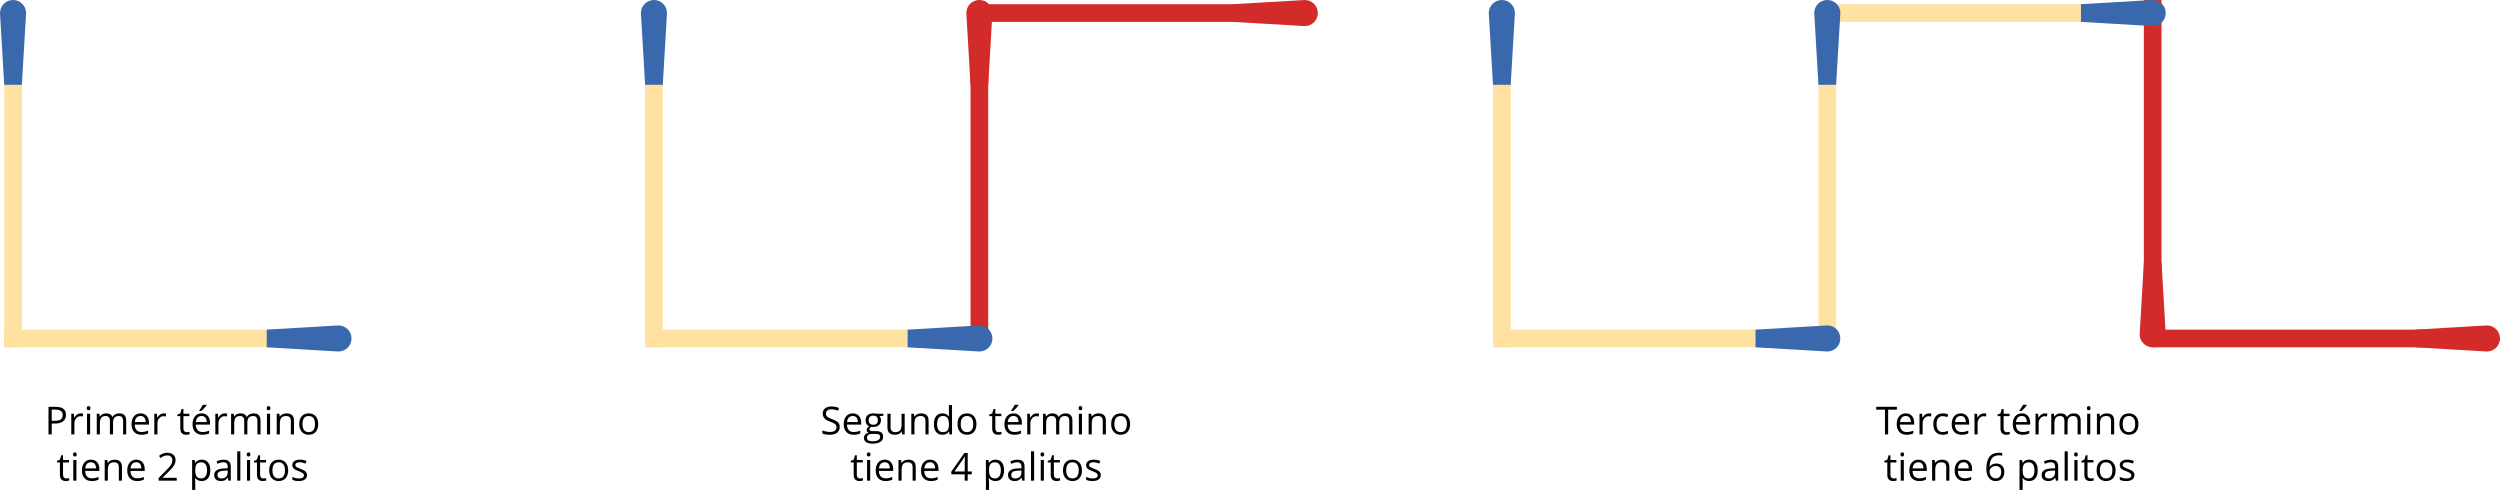
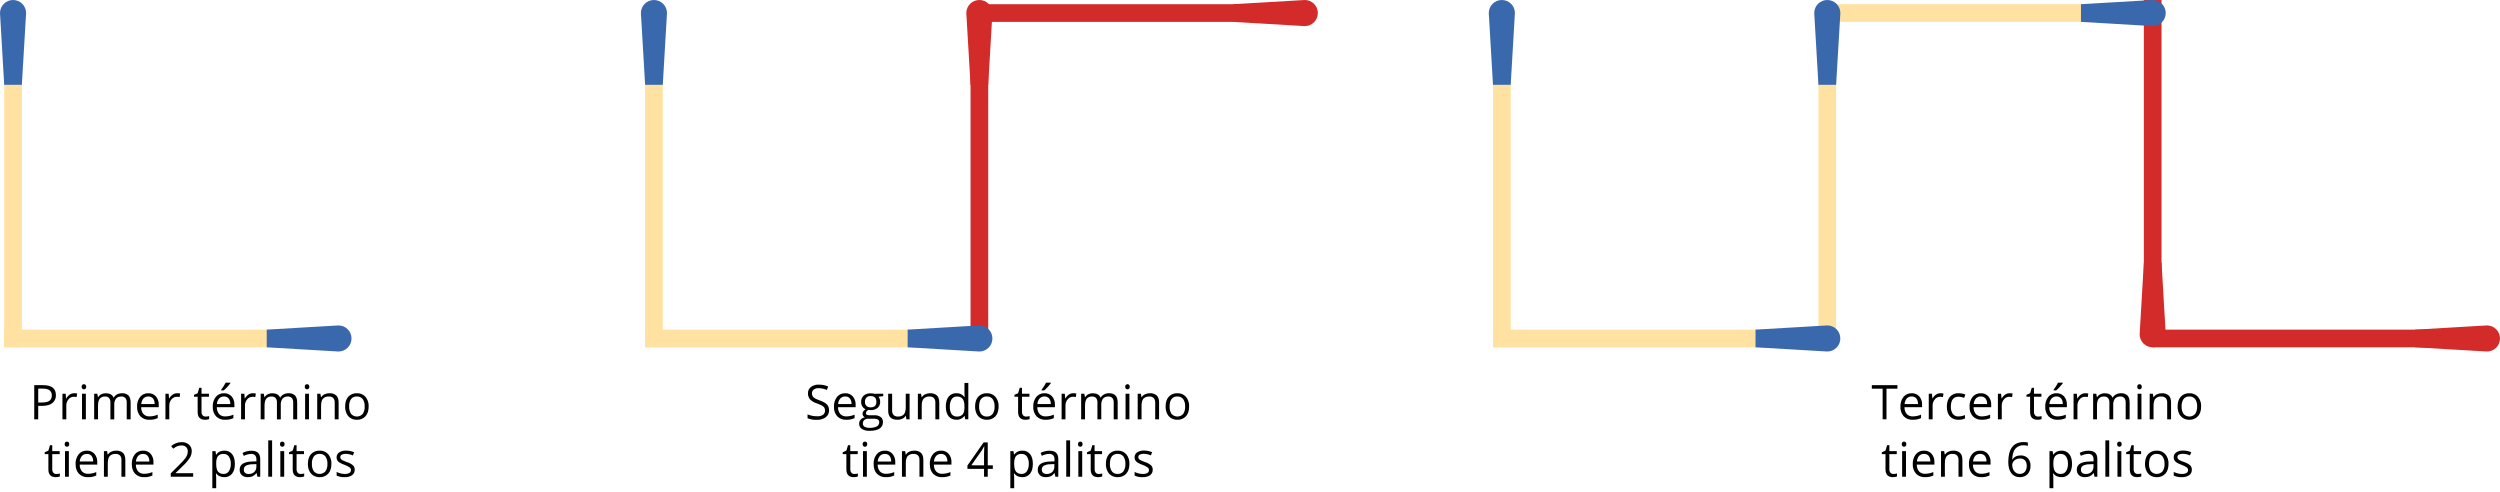
<svg xmlns="http://www.w3.org/2000/svg" id="Layer_1" data-name="Layer 1" viewBox="0 0 1944.09 381.92">
  <defs>
-     <style>.cls-1{fill:#d32a2a;}.cls-2{fill:#ffe2a1;}.cls-3{fill:#3a68ad;}.cls-4{font-size:30px;font-family:OpenSans-Regular, Open Sans;}</style>
+     <style>.cls-1{fill:#d32a2a;}.cls-2{fill:#ffe2a1;}.cls-3{fill:#3a68ad;}</style>
  </defs>
  <rect class="cls-1" x="1785.69" y="144.65" width="13.75" height="237.11" transform="translate(2055.77 -1529.36) rotate(90)" />
  <path class="cls-1" d="M1878.16,270.08V256.33l55.78-3.27a10.14,10.14,0,0,1,10.15,10.14h0a10.14,10.14,0,0,1-10.15,10.15Z" />
  <rect class="cls-2" x="1161.03" y="32.97" width="13.75" height="237.11" />
  <path class="cls-3" d="M1174.77,65.93H1161l-3.28-55.78A10.15,10.15,0,0,1,1167.9,0h0a10.15,10.15,0,0,1,10.15,10.15Z" />
  <rect class="cls-1" x="1667.14" y="0.02" width="13.75" height="237.11" transform="translate(3348.02 237.15) rotate(180)" />
  <path class="cls-1" d="M1667.14,204.17h13.75l3.27,55.78A10.15,10.15,0,0,1,1674,270.1h0A10.16,10.16,0,0,1,1663.86,260Z" />
  <rect class="cls-2" x="1525.76" y="-108.41" width="13.75" height="237.11" transform="translate(1542.79 -1522.49) rotate(90)" />
  <path class="cls-3" d="M1618.23,17V3.27L1674,0a10.14,10.14,0,0,1,10.15,10.15h0A10.15,10.15,0,0,1,1674,20.3Z" />
  <rect class="cls-2" x="1414.08" y="32.97" width="13.75" height="237.11" />
  <path class="cls-3" d="M1427.83,65.93h-13.75l-3.27-55.78A10.14,10.14,0,0,1,1421,0h0a10.14,10.14,0,0,1,10.14,10.15Z" />
  <rect class="cls-2" x="1272.71" y="144.65" width="13.75" height="237.11" transform="translate(1542.79 -1016.38) rotate(90)" />
  <path class="cls-3" d="M1365.17,270.08V256.33l55.79-3.27a10.14,10.14,0,0,1,10.14,10.14h0A10.14,10.14,0,0,1,1421,273.35Z" />
  <rect class="cls-2" x="501.66" y="32.97" width="13.75" height="237.11" />
  <path class="cls-3" d="M515.41,65.93H501.66l-3.27-55.78A10.14,10.14,0,0,1,508.54,0h0a10.14,10.14,0,0,1,10.14,10.15Z" />
  <rect class="cls-1" x="866.4" y="-108.41" width="13.75" height="237.11" transform="translate(883.42 -863.13) rotate(90)" />
  <path class="cls-1" d="M958.87,17V3.27L1014.65,0a10.15,10.15,0,0,1,10.15,10.15h0a10.16,10.16,0,0,1-10.15,10.15Z" />
  <rect class="cls-1" x="754.72" y="32.97" width="13.75" height="237.11" />
  <path class="cls-1" d="M768.47,65.93H754.72l-3.28-55.78A10.15,10.15,0,0,1,761.59,0h0a10.14,10.14,0,0,1,10.15,10.15Z" />
  <rect class="cls-2" x="613.34" y="144.65" width="13.75" height="237.11" transform="translate(883.42 -357.01) rotate(90)" />
  <path class="cls-3" d="M705.81,270.08V256.33l55.78-3.27a10.14,10.14,0,0,1,10.15,10.14h0a10.14,10.14,0,0,1-10.15,10.15Z" />
  <rect class="cls-2" x="3.27" y="32.97" width="13.75" height="237.11" />
  <path class="cls-3" d="M17,65.93H3.27L0,10.15A10.14,10.14,0,0,1,10.15,0h0A10.15,10.15,0,0,1,20.3,10.15Z" />
  <rect class="cls-2" x="114.96" y="144.65" width="13.75" height="237.11" transform="translate(385.03 141.37) rotate(90)" />
  <path class="cls-3" d="M207.42,270.08V256.33l55.78-3.27a10.14,10.14,0,0,1,10.15,10.14h0a10.14,10.14,0,0,1-10.15,10.15Z" />
-   <text class="cls-4" transform="translate(34.78 337.79)">Primer término<tspan x="9.05" y="36">tiene 2 palitos</tspan>
-   </text>
-   <text class="cls-4" transform="translate(637.96 337.79)">Segundo término<tspan x="23.14" y="36">tiene 4 palitos</tspan>
-   </text>
-   <text class="cls-4" transform="translate(1458.76 337.79)">Tercer término<tspan x="6.13" y="36">tiene 6 palitos</tspan>
-   </text>
+   <path d="M43.47,307.25a7.43,7.43,0,0,1-2.75,6.2c-1.84,1.45-4.46,2.17-7.88,2.17H29.72v10.45H26.63V299.51h6.88Q43.47,299.51,43.47,307.25ZM29.72,313H32.5q4.09,0,5.94-1.32a4.9,4.9,0,0,0,1.83-4.25,4.59,4.59,0,0,0-1.72-3.93c-1.15-.86-2.95-1.29-5.38-1.29H29.72Z" />
+   <path d="M57.65,305.8A11.41,11.41,0,0,1,60,306l-.42,2.79a10.33,10.33,0,0,0-2.18-.27,5.3,5.3,0,0,0-4.13,2,7.18,7.18,0,0,0-1.71,4.89v10.68h-3V306.16h2.49l.34,3.69h.15a8.73,8.73,0,0,1,2.67-3A6,6,0,0,1,57.65,305.8Z" />
+   <path d="M63.5,300.77a2,2,0,0,1,.51-1.52,1.78,1.78,0,0,1,1.27-.48,1.74,1.74,0,0,1,1.25.49,2.42,2.42,0,0,1,0,3,1.84,1.84,0,0,1-2.52,0A2,2,0,0,1,63.5,300.77Zm3.27,25.3h-3V306.16h3Z" />
+   <path d="M98.54,326.07V313.12a5.36,5.36,0,0,0-1-3.57,3.94,3.94,0,0,0-3.16-1.19A5.1,5.1,0,0,0,90.2,310a7.63,7.63,0,0,0-1.34,5v11.12h-3V313.12a5.36,5.36,0,0,0-1-3.57,3.94,3.94,0,0,0-3.17-1.19,4.92,4.92,0,0,0-4.15,1.7c-.88,1.13-1.32,3-1.32,5.56v10.45h-3V306.16h2.46l.49,2.73h.14a5.87,5.87,0,0,1,2.41-2.27,7.27,7.27,0,0,1,3.48-.82c3.11,0,5.14,1.12,6.1,3.38h.14A6.4,6.4,0,0,1,91,306.71a8,8,0,0,1,3.85-.91,6.77,6.77,0,0,1,5.06,1.73q1.68,1.74,1.68,5.55v13Z" />
+   <path d="M116.17,326.43a9.11,9.11,0,0,1-7-2.69,10.41,10.41,0,0,1-2.56-7.46,11.5,11.5,0,0,1,2.38-7.65,7.85,7.85,0,0,1,6.36-2.83,7.51,7.51,0,0,1,5.92,2.46,9.43,9.43,0,0,1,2.18,6.49v1.91H109.78a7.88,7.88,0,0,0,1.77,5.32,6.13,6.13,0,0,0,4.73,1.82,16,16,0,0,0,6.36-1.35v2.69a16.14,16.14,0,0,1-3,1A16.91,16.91,0,0,1,116.17,326.43Zm-.82-18.11a4.9,4.9,0,0,0-3.82,1.57,7.2,7.2,0,0,0-1.68,4.32h10.41a6.68,6.68,0,0,0-1.27-4.37A4.49,4.49,0,0,0,115.35,308.32Z" />
+   <path d="M137.71,305.8a11.41,11.41,0,0,1,2.38.22l-.42,2.79a10.33,10.33,0,0,0-2.18-.27,5.3,5.3,0,0,0-4.13,2,7.18,7.18,0,0,0-1.71,4.89v10.68h-3V306.16h2.49l.34,3.69h.15a8.73,8.73,0,0,1,2.67-3A6,6,0,0,1,137.71,305.8Z" />
+   <path d="M159.91,323.94a9.7,9.7,0,0,0,1.54-.12,9.22,9.22,0,0,0,1.18-.24v2.31a6.24,6.24,0,0,1-1.44.39,11.23,11.23,0,0,1-1.72.15q-5.78,0-5.77-6.08V308.5h-2.86v-1.45l2.86-1.25,1.27-4.25h1.74v4.61h5.78v2.34h-5.78v11.72a4,4,0,0,0,.85,2.76A3,3,0,0,0,159.91,323.94Z" />
+   <path d="M175,326.43a9.13,9.13,0,0,1-7-2.69,10.4,10.4,0,0,1-2.55-7.46,11.55,11.55,0,0,1,2.37-7.65,7.87,7.87,0,0,1,6.37-2.83,7.51,7.51,0,0,1,5.92,2.46,9.43,9.43,0,0,1,2.18,6.49v1.91H168.62A7.93,7.93,0,0,0,170.4,322a6.12,6.12,0,0,0,4.73,1.82,15.93,15.93,0,0,0,6.35-1.35v2.69a15.83,15.83,0,0,1-3,1A17,17,0,0,1,175,326.43Zm-.82-18.11a4.89,4.89,0,0,0-3.82,1.57,7.2,7.2,0,0,0-1.68,4.32h10.4a6.62,6.62,0,0,0-1.27-4.37A4.47,4.47,0,0,0,174.2,308.32ZM172,303.07c.58-.75,1.2-1.65,1.88-2.72s1.2-2,1.59-2.78h3.66V298a26.34,26.34,0,0,1-2.37,2.91,27.21,27.21,0,0,1-2.75,2.67h-2Z" />
+   <path d="M196.56,305.8a11.48,11.48,0,0,1,2.38.22l-.42,2.79a10.33,10.33,0,0,0-2.18-.27,5.29,5.29,0,0,0-4.13,2,7.14,7.14,0,0,0-1.72,4.89v10.68h-3V306.16H190l.34,3.69h.15a8.53,8.53,0,0,1,2.67-3A6,6,0,0,1,196.56,305.8Z" />
+   <path d="M228,326.07V313.12a5.36,5.36,0,0,0-1-3.57,3.94,3.94,0,0,0-3.16-1.19A5.09,5.09,0,0,0,219.7,310a7.62,7.62,0,0,0-1.35,5v11.12h-3V313.12a5.36,5.36,0,0,0-1-3.57,4,4,0,0,0-3.18-1.19,4.93,4.93,0,0,0-4.15,1.7c-.87,1.13-1.31,3-1.31,5.56v10.45h-3V306.16h2.45l.49,2.73h.15a5.87,5.87,0,0,1,2.41-2.27,7.26,7.26,0,0,1,3.47-.82c3.12,0,5.15,1.12,6.11,3.38h.14a6.28,6.28,0,0,1,2.58-2.47,8,8,0,0,1,3.85-.91,6.77,6.77,0,0,1,5.06,1.73q1.68,1.74,1.68,5.55v13Z" />
+   <path d="M237,300.77a2,2,0,0,1,.51-1.52,1.88,1.88,0,0,1,2.52,0,2.42,2.42,0,0,1,0,3,1.73,1.73,0,0,1-1.25.5,1.7,1.7,0,0,1-1.27-.5A2,2,0,0,1,237,300.77Zm3.27,25.3h-3V306.16h3Z" />
+   <path d="M260.29,326.07V313.19a5.19,5.19,0,0,0-1.11-3.63,4.51,4.51,0,0,0-3.47-1.2,5.7,5.7,0,0,0-4.57,1.69q-1.45,1.68-1.46,5.57v10.45h-3V306.16h2.45l.49,2.73h.15a6.13,6.13,0,0,1,2.59-2.28,8.47,8.47,0,0,1,3.73-.81,7.59,7.59,0,0,1,5.41,1.73q1.81,1.74,1.82,5.55v13Z" />
+   <path d="M286.68,316.1c0,3.24-.82,5.78-2.45,7.6a8.65,8.65,0,0,1-6.78,2.73,9,9,0,0,1-4.74-1.25,8.3,8.3,0,0,1-3.19-3.6,12.53,12.53,0,0,1-1.13-5.48q0-4.87,2.43-7.59a8.63,8.63,0,0,1,6.76-2.71,8.39,8.39,0,0,1,6.64,2.78A10.93,10.93,0,0,1,286.68,316.1Zm-15.16,0a9.43,9.43,0,0,0,1.52,5.81,6.05,6.05,0,0,0,9,0,9.37,9.37,0,0,0,1.54-5.82,9.21,9.21,0,0,0-1.54-5.77,5.39,5.39,0,0,0-4.53-2A5.33,5.33,0,0,0,273,310.3,9.41,9.41,0,0,0,271.52,316.1Z" />
+   <path d="M43.83,368.58a9.61,9.61,0,0,0,1.54-.12c.5-.08.89-.16,1.19-.24v2.3a5.35,5.35,0,0,1-1.45.39,10.09,10.09,0,0,1-1.72.16q-5.78,0-5.77-6.09V353.14H34.77v-1.45l2.85-1.26,1.27-4.25h1.74v4.62h5.78v2.34H40.63v11.72a4.05,4.05,0,0,0,.86,2.76A3,3,0,0,0,43.83,368.58Z" />
+   <path d="M50.28,345.4a2,2,0,0,1,.51-1.51,1.88,1.88,0,0,1,2.52,0,2,2,0,0,1,.53,1.5,2,2,0,0,1-.53,1.52,1.77,1.77,0,0,1-1.25.5,1.75,1.75,0,0,1-1.27-.5A2,2,0,0,1,50.28,345.4Zm3.27,25.3h-3V350.8h3Z" />
+   <path d="M68.35,371.07a9.14,9.14,0,0,1-7-2.69q-2.56-2.69-2.56-7.47a11.54,11.54,0,0,1,2.37-7.64,7.89,7.89,0,0,1,6.37-2.84,7.48,7.48,0,0,1,5.92,2.47,9.43,9.43,0,0,1,2.18,6.49v1.91H62a7.89,7.89,0,0,0,1.77,5.32,6.11,6.11,0,0,0,4.73,1.81,16,16,0,0,0,6.36-1.34v2.69a16.14,16.14,0,0,1-3,1A17,17,0,0,1,68.35,371.07ZM67.53,353a4.92,4.92,0,0,0-3.82,1.56A7.2,7.2,0,0,0,62,358.84H72.44a6.65,6.65,0,0,0-1.27-4.36A4.46,4.46,0,0,0,67.53,353Z" />
+   <path d="M94.43,370.7V357.83a5.2,5.2,0,0,0-1.11-3.64A4.5,4.5,0,0,0,89.85,353a5.73,5.73,0,0,0-4.57,1.68q-1.45,1.69-1.46,5.58V370.7h-3V350.8h2.45l.49,2.72h.15a6.13,6.13,0,0,1,2.59-2.28,8.47,8.47,0,0,1,3.73-.81,7.53,7.53,0,0,1,5.41,1.74c1.21,1.16,1.82,3,1.82,5.55v13Z" />
+   <path d="M112.05,371.07a9.17,9.17,0,0,1-7-2.69q-2.55-2.69-2.55-7.47a11.54,11.54,0,0,1,2.37-7.64,7.87,7.87,0,0,1,6.37-2.84,7.48,7.48,0,0,1,5.92,2.47,9.43,9.43,0,0,1,2.18,6.49v1.91H105.66a7.89,7.89,0,0,0,1.77,5.32,6.11,6.11,0,0,0,4.73,1.81,15.92,15.92,0,0,0,6.35-1.34v2.69a15.83,15.83,0,0,1-3,1A17,17,0,0,1,112.05,371.07ZM111.23,353a4.92,4.92,0,0,0-3.82,1.56,7.2,7.2,0,0,0-1.68,4.32h10.41a6.59,6.59,0,0,0-1.28-4.36A4.43,4.43,0,0,0,111.23,353Z" />
+   <path d="M150.24,370.7H132.79v-2.59l7-7a52.88,52.88,0,0,0,4.22-4.62,12.08,12.08,0,0,0,1.52-2.68A7.72,7.72,0,0,0,146,351a4.46,4.46,0,0,0-1.29-3.37,4.93,4.93,0,0,0-3.58-1.24,9.07,9.07,0,0,0-3.13.54,12.81,12.81,0,0,0-3.3,2l-1.59-2.05a12.25,12.25,0,0,1,8-3.05,8.45,8.45,0,0,1,5.86,1.91,6.6,6.6,0,0,1,2.13,5.15,9.9,9.9,0,0,1-1.42,5,31.5,31.5,0,0,1-5.3,6.25l-5.81,5.68v.15h13.65Z" />
+   <path d="M174.36,371.07a8.63,8.63,0,0,1-3.55-.72,6.59,6.59,0,0,1-2.69-2.21h-.22a28,28,0,0,1,.22,3.31v8.19h-3V350.8h2.45l.42,2.72h.15a7,7,0,0,1,2.7-2.36,8.29,8.29,0,0,1,3.54-.73,7.39,7.39,0,0,1,6.12,2.71q2.15,2.72,2.15,7.59t-2.19,7.62A7.37,7.37,0,0,1,174.36,371.07ZM173.93,353a5.37,5.37,0,0,0-4.42,1.68c-.9,1.13-1.37,2.92-1.39,5.38v.67q0,4.2,1.39,6a5.34,5.34,0,0,0,4.49,1.8,4.64,4.64,0,0,0,4-2.09,9.85,9.85,0,0,0,1.46-5.75A9.51,9.51,0,0,0,178,355,4.8,4.8,0,0,0,173.93,353Z" />
+   <path d="M200.14,370.7l-.6-2.83h-.15a8.26,8.26,0,0,1-3,2.53,8.88,8.88,0,0,1-3.69.67,6.62,6.62,0,0,1-4.64-1.53,5.56,5.56,0,0,1-1.68-4.34q0-6,9.64-6.32l3.38-.11v-1.23a5,5,0,0,0-1-3.46A4.13,4.13,0,0,0,195.2,353a13.2,13.2,0,0,0-5.63,1.52l-.93-2.3a14.78,14.78,0,0,1,3.22-1.26,14.1,14.1,0,0,1,3.52-.45q3.56,0,5.27,1.58t1.72,5.07V370.7Zm-6.81-2.12a6.12,6.12,0,0,0,4.42-1.55,5.7,5.7,0,0,0,1.61-4.32v-1.8l-3,.13a11,11,0,0,0-5.18,1.12,3.36,3.36,0,0,0-1.59,3.08,3.11,3.11,0,0,0,1,2.49A4.15,4.15,0,0,0,193.33,368.58Z" />
+   <path d="M211.6,370.7h-3V342.44h3Z" />
+   <path d="M217.74,345.4a2,2,0,0,1,.5-1.51,1.8,1.8,0,0,1,1.28-.48,1.76,1.76,0,0,1,1.25.49,2,2,0,0,1,.53,1.5,2,2,0,0,1-.53,1.52,1.85,1.85,0,0,1-2.53,0A2.08,2.08,0,0,1,217.74,345.4ZM221,370.7h-3V350.8h3Z" />
+   <path d="M233.83,368.58a9.61,9.61,0,0,0,1.54-.12,11.37,11.37,0,0,0,1.18-.24v2.3a5.26,5.26,0,0,1-1.44.39,10.18,10.18,0,0,1-1.72.16q-5.77,0-5.77-6.09V353.14h-2.86v-1.45l2.86-1.26,1.27-4.25h1.74v4.62h5.78v2.34h-5.78v11.72a4.05,4.05,0,0,0,.86,2.76A3,3,0,0,0,233.83,368.58Z" />
+   <path d="M257.71,360.73q0,4.88-2.45,7.6a8.6,8.6,0,0,1-6.77,2.74,9,9,0,0,1-4.75-1.26,8.22,8.22,0,0,1-3.19-3.59,12.54,12.54,0,0,1-1.13-5.49q0-4.86,2.44-7.58a8.6,8.6,0,0,1,6.75-2.72,8.43,8.43,0,0,1,6.64,2.78A11,11,0,0,1,257.71,360.73Zm-15.16,0a9.41,9.41,0,0,0,1.52,5.81,6.05,6.05,0,0,0,9,0,9.33,9.33,0,0,0,1.54-5.82,9.18,9.18,0,0,0-1.54-5.76,5.37,5.37,0,0,0-4.53-2,5.31,5.31,0,0,0-4.47,1.94A9.38,9.38,0,0,0,242.55,360.73Z" />
+   <path d="M275.84,365.27a5,5,0,0,1-2.07,4.29,9.77,9.77,0,0,1-5.81,1.51,12.61,12.61,0,0,1-6.18-1.26V367a15.27,15.27,0,0,0,3.08,1.14,12.74,12.74,0,0,0,3.17.42,7.22,7.22,0,0,0,3.63-.75,2.5,2.5,0,0,0,1.27-2.3,2.47,2.47,0,0,0-1-2,15.81,15.81,0,0,0-3.93-2,21.63,21.63,0,0,1-3.95-1.81A5.46,5.46,0,0,1,262.3,358a4.62,4.62,0,0,1-.57-2.35,4.47,4.47,0,0,1,2-3.84,9.19,9.19,0,0,1,5.43-1.41,15.93,15.93,0,0,1,6.28,1.31l-1.07,2.45a14.49,14.49,0,0,0-5.43-1.23,6.26,6.26,0,0,0-3.24.67,2.09,2.09,0,0,0-1.08,1.85,2.29,2.29,0,0,0,.4,1.37,4.16,4.16,0,0,0,1.32,1.07,29.42,29.42,0,0,0,3.49,1.47,12.89,12.89,0,0,1,4.78,2.6A4.56,4.56,0,0,1,275.84,365.27Z" />
+   <path d="M644.7,319a6.51,6.51,0,0,1-2.55,5.47,11,11,0,0,1-6.9,2,17.1,17.1,0,0,1-7.26-1.22v-3a19.39,19.39,0,0,0,7.37,1.48,7.7,7.7,0,0,0,4.65-1.17,3.84,3.84,0,0,0,1.56-3.26A4.18,4.18,0,0,0,641,317a5.1,5.1,0,0,0-1.85-1.62,26.12,26.12,0,0,0-3.95-1.69,12.71,12.71,0,0,1-5.3-3.14,7,7,0,0,1-1.59-4.75,5.89,5.89,0,0,1,2.31-4.88,9.59,9.59,0,0,1,6.1-1.82,18,18,0,0,1,7.29,1.46l-1,2.68a16.44,16.44,0,0,0-6.39-1.38,6.2,6.2,0,0,0-3.83,1.06,3.46,3.46,0,0,0-1.38,2.92,4.45,4.45,0,0,0,.51,2.26,4.71,4.71,0,0,0,1.71,1.62,21.36,21.36,0,0,0,3.7,1.62c2.78,1,4.7,2.06,5.75,3.2A6.33,6.33,0,0,1,644.7,319Z" />
+   <path d="M658.08,326.43a9.11,9.11,0,0,1-7-2.69,10.4,10.4,0,0,1-2.55-7.46,11.55,11.55,0,0,1,2.37-7.65,7.86,7.86,0,0,1,6.36-2.83,7.49,7.49,0,0,1,5.92,2.46,9.39,9.39,0,0,1,2.18,6.49v1.91H651.69a7.88,7.88,0,0,0,1.77,5.32,6.13,6.13,0,0,0,4.73,1.82,16,16,0,0,0,6.36-1.35v2.69a16.06,16.06,0,0,1-3,1A17.09,17.09,0,0,1,658.08,326.43Zm-.81-18.11a4.91,4.91,0,0,0-3.83,1.57,7.2,7.2,0,0,0-1.68,4.32h10.41a6.62,6.62,0,0,0-1.27-4.37A4.48,4.48,0,0,0,657.27,308.32Z" />
+   <path d="M686.83,306.16v1.91l-3.68.43a6.51,6.51,0,0,1,1.31,4,5.89,5.89,0,0,1-2,4.67,8.07,8.07,0,0,1-5.49,1.74,8.89,8.89,0,0,1-1.67-.14,3,3,0,0,0-1.92,2.56,1.3,1.3,0,0,0,.67,1.21,4.92,4.92,0,0,0,2.3.39h3.53a7.9,7.9,0,0,1,5,1.36,4.75,4.75,0,0,1,1.73,4,5.65,5.65,0,0,1-2.65,5c-1.77,1.16-4.35,1.73-7.74,1.73a10.56,10.56,0,0,1-6-1.45,4.7,4.7,0,0,1-2.12-4.1,4.62,4.62,0,0,1,1.17-3.15,5.87,5.87,0,0,1,3.27-1.79,3.09,3.09,0,0,1-1.28-1.08,2.77,2.77,0,0,1-.52-1.68,3.18,3.18,0,0,1,.58-1.91,6.14,6.14,0,0,1,1.83-1.58,5.44,5.44,0,0,1-2.51-2.16,6.34,6.34,0,0,1-1-3.49,6.43,6.43,0,0,1,2-5,8,8,0,0,1,5.56-1.77,10.13,10.13,0,0,1,2.81.36ZM671,329.41a2.69,2.69,0,0,0,1.36,2.45,7.5,7.5,0,0,0,3.91.84,10.86,10.86,0,0,0,5.62-1.14,3.45,3.45,0,0,0,1.82-3.08,2.45,2.45,0,0,0-1-2.24,7.74,7.74,0,0,0-3.76-.63H675.3a4.8,4.8,0,0,0-3.2,1A3.53,3.53,0,0,0,671,329.41Zm1.64-16.87a4.05,4.05,0,0,0,1.18,3.16,4.71,4.71,0,0,0,3.28,1.07q4.43,0,4.42-4.29,0-4.49-4.47-4.48a4.43,4.43,0,0,0-3.27,1.14A4.63,4.63,0,0,0,672.6,312.54Z" />
+   <path d="M693.75,306.16v12.92a5.19,5.19,0,0,0,1.11,3.63,4.52,4.52,0,0,0,3.47,1.2,5.66,5.66,0,0,0,4.57-1.71q1.44-1.71,1.44-5.58V306.16h3v19.91h-2.49l-.44-2.67h-.16a6,6,0,0,1-2.57,2.25,8.67,8.67,0,0,1-3.75.78c-2.42,0-4.24-.57-5.44-1.72s-1.81-3-1.81-5.53v-13Z" />
+   <path d="M727.37,326.07V313.19a5.24,5.24,0,0,0-1.1-3.63,4.52,4.52,0,0,0-3.47-1.2,5.71,5.71,0,0,0-4.58,1.69q-1.46,1.68-1.45,5.57v10.45h-3V306.16h2.45l.49,2.73h.15a6.16,6.16,0,0,1,2.6-2.28,8.39,8.39,0,0,1,3.72-.81,7.58,7.58,0,0,1,5.41,1.73q1.81,1.74,1.82,5.55v13Z" />
+   <path d="M750.13,323.4H750a7.1,7.1,0,0,1-6.25,3,7.41,7.41,0,0,1-6.08-2.67c-1.44-1.78-2.17-4.31-2.17-7.59s.73-5.83,2.18-7.65a7.37,7.37,0,0,1,6.07-2.72,7.24,7.24,0,0,1,6.21,2.94h.24l-.13-1.43-.07-1.4v-8.1h3v28.26h-2.45Zm-6,.51a5.5,5.5,0,0,0,4.48-1.68c.92-1.12,1.39-2.93,1.39-5.42v-.64q0-4.23-1.41-6a5.37,5.37,0,0,0-4.5-1.81,4.64,4.64,0,0,0-4.06,2.06,10.36,10.36,0,0,0-1.4,5.83A9.74,9.74,0,0,0,740,322,4.72,4.72,0,0,0,744.1,323.91Z" />
+   <path d="M776.56,316.1c0,3.24-.82,5.78-2.45,7.6a8.66,8.66,0,0,1-6.78,2.73,9,9,0,0,1-4.74-1.25,8.32,8.32,0,0,1-3.2-3.6,12.53,12.53,0,0,1-1.12-5.48q0-4.87,2.43-7.59a8.61,8.61,0,0,1,6.76-2.71,8.41,8.41,0,0,1,6.64,2.78A10.93,10.93,0,0,1,776.56,316.1Zm-15.17,0a9.42,9.42,0,0,0,1.53,5.81,5.29,5.29,0,0,0,4.48,2,5.34,5.34,0,0,0,4.5-2,9.44,9.44,0,0,0,1.53-5.82,9.27,9.27,0,0,0-1.53-5.77,5.41,5.41,0,0,0-4.53-2,5.31,5.31,0,0,0-4.47,1.94Q761.39,312.25,761.39,316.1Z" />
+   <path d="M797.93,323.94a9.74,9.74,0,0,0,1.55-.12,9.6,9.6,0,0,0,1.18-.24v2.31a6.2,6.2,0,0,1-1.45.39,11,11,0,0,1-1.71.15q-5.78,0-5.78-6.08V308.5h-2.85v-1.45l2.85-1.25,1.27-4.25h1.75v4.61h5.77v2.34h-5.77v11.72a4,4,0,0,0,.85,2.76A3,3,0,0,0,797.93,323.94Z" />
+   <path d="M813.05,326.43a9.12,9.12,0,0,1-7-2.69,10.4,10.4,0,0,1-2.55-7.46,11.55,11.55,0,0,1,2.37-7.65,7.86,7.86,0,0,1,6.36-2.83,7.53,7.53,0,0,1,5.93,2.46,9.43,9.43,0,0,1,2.17,6.49v1.91H806.65a7.88,7.88,0,0,0,1.77,5.32,6.13,6.13,0,0,0,4.73,1.82,16,16,0,0,0,6.36-1.35v2.69a15.83,15.83,0,0,1-3,1A17,17,0,0,1,813.05,326.43Zm-.82-18.11a4.89,4.89,0,0,0-3.82,1.57,7.14,7.14,0,0,0-1.69,4.32h10.41a6.62,6.62,0,0,0-1.27-4.37A4.48,4.48,0,0,0,812.23,308.32ZM810,303.07a31.25,31.25,0,0,0,1.88-2.72,28,28,0,0,0,1.59-2.78h3.67V298a25.48,25.48,0,0,1-2.38,2.91,27.26,27.26,0,0,1-2.74,2.67h-2Z" />
+   <path d="M834.59,305.8A11.54,11.54,0,0,1,837,306l-.42,2.79a10.41,10.41,0,0,0-2.18-.27,5.29,5.29,0,0,0-4.13,2,7.14,7.14,0,0,0-1.72,4.89v10.68h-3V306.16H828l.35,3.69h.14a8.73,8.73,0,0,1,2.67-3A6,6,0,0,1,834.59,305.8Z" />
+   <path d="M866.06,326.07V313.12a5.36,5.36,0,0,0-1-3.57,3.93,3.93,0,0,0-3.16-1.19,5.11,5.11,0,0,0-4.16,1.62,7.68,7.68,0,0,0-1.34,5v11.12h-3V313.12a5.36,5.36,0,0,0-1-3.57,4,4,0,0,0-3.18-1.19,4.93,4.93,0,0,0-4.15,1.7c-.88,1.13-1.32,3-1.32,5.56v10.45h-3V306.16h2.45l.49,2.73h.15a5.91,5.91,0,0,1,2.4-2.27,7.32,7.32,0,0,1,3.48-.82c3.11,0,5.15,1.12,6.1,3.38h.15a6.28,6.28,0,0,1,2.58-2.47,7.94,7.94,0,0,1,3.85-.91,6.77,6.77,0,0,1,5.06,1.73q1.68,1.74,1.68,5.55v13Z" />
+   <path d="M875,300.77a2,2,0,0,1,.51-1.52,1.79,1.79,0,0,1,1.27-.48,1.77,1.77,0,0,1,1.26.49,2.45,2.45,0,0,1,0,3,1.85,1.85,0,0,1-2.53,0A2,2,0,0,1,875,300.77Zm3.27,25.3h-3V306.16h3Z" />
+   <path d="M898.32,326.07V313.19a5.19,5.19,0,0,0-1.11-3.63,4.52,4.52,0,0,0-3.47-1.2,5.72,5.72,0,0,0-4.58,1.69c-1,1.12-1.45,3-1.45,5.57v10.45h-3V306.16h2.45l.49,2.73h.14a6.22,6.22,0,0,1,2.6-2.28,8.42,8.42,0,0,1,3.72-.81,7.6,7.6,0,0,1,5.42,1.73q1.82,1.74,1.81,5.55v13Z" />
+   <path d="M924.71,316.1c0,3.24-.82,5.78-2.45,7.6a8.66,8.66,0,0,1-6.78,2.73,9,9,0,0,1-4.74-1.25,8.32,8.32,0,0,1-3.2-3.6,12.53,12.53,0,0,1-1.12-5.48q0-4.87,2.43-7.59a8.61,8.61,0,0,1,6.76-2.71,8.41,8.41,0,0,1,6.64,2.78A10.93,10.93,0,0,1,924.71,316.1Zm-15.17,0a9.42,9.42,0,0,0,1.53,5.81,6.05,6.05,0,0,0,9,0,9.44,9.44,0,0,0,1.53-5.82,9.27,9.27,0,0,0-1.53-5.77,5.39,5.39,0,0,0-4.53-2,5.31,5.31,0,0,0-4.47,1.94Q909.54,312.25,909.54,316.1Z" />
+   <path d="M664.39,368.58a9.7,9.7,0,0,0,1.54-.12,11.37,11.37,0,0,0,1.18-.24v2.3a5.37,5.37,0,0,1-1.44.39,10.18,10.18,0,0,1-1.72.16q-5.78,0-5.78-6.09V353.14h-2.85v-1.45l2.85-1.26,1.28-4.25h1.74v4.62H667v2.34h-5.77v11.72a4.05,4.05,0,0,0,.85,2.76A3,3,0,0,0,664.39,368.58Z" />
+   <path d="M670.83,345.4a2,2,0,0,1,.51-1.51,1.89,1.89,0,0,1,2.53,0,2,2,0,0,1,.52,1.5,2,2,0,0,1-.52,1.52,1.78,1.78,0,0,1-1.26.5,1.75,1.75,0,0,1-1.27-.5A2,2,0,0,1,670.83,345.4Zm3.27,25.3h-3V350.8h3Z" />
+   <path d="M688.91,371.07a9.15,9.15,0,0,1-7-2.69q-2.55-2.69-2.55-7.47a11.54,11.54,0,0,1,2.37-7.64,7.87,7.87,0,0,1,6.36-2.84,7.5,7.5,0,0,1,5.93,2.47,9.43,9.43,0,0,1,2.17,6.49v1.91H682.51a7.89,7.89,0,0,0,1.77,5.32,6.13,6.13,0,0,0,4.73,1.81,15.93,15.93,0,0,0,6.36-1.34v2.69a15.83,15.83,0,0,1-3,1A17,17,0,0,1,688.91,371.07ZM688.09,353a4.94,4.94,0,0,0-3.83,1.56,7.2,7.2,0,0,0-1.68,4.32H693a6.59,6.59,0,0,0-1.27-4.36A4.45,4.45,0,0,0,688.09,353Z" />
+   <path d="M715,370.7V357.83a5.2,5.2,0,0,0-1.11-3.64,4.52,4.52,0,0,0-3.47-1.19,5.75,5.75,0,0,0-4.58,1.68q-1.46,1.69-1.45,5.58V370.7h-3V350.8h2.46l.49,2.72h.14a6.22,6.22,0,0,1,2.6-2.28,8.39,8.39,0,0,1,3.72-.81,7.58,7.58,0,0,1,5.42,1.74c1.21,1.16,1.81,3,1.81,5.55v13Z" />
+   <path d="M732.6,371.07a9.14,9.14,0,0,1-7-2.69q-2.55-2.69-2.55-7.47a11.54,11.54,0,0,1,2.37-7.64,7.87,7.87,0,0,1,6.36-2.84,7.47,7.47,0,0,1,5.92,2.47,9.39,9.39,0,0,1,2.18,6.49v1.91H726.21a7.89,7.89,0,0,0,1.77,5.32,6.13,6.13,0,0,0,4.73,1.81,16,16,0,0,0,6.36-1.34v2.69a16.06,16.06,0,0,1-3,1A17,17,0,0,1,732.6,371.07ZM731.79,353a4.94,4.94,0,0,0-3.83,1.56,7.2,7.2,0,0,0-1.68,4.32h10.41a6.59,6.59,0,0,0-1.27-4.36A4.45,4.45,0,0,0,731.79,353Z" />
+   <path d="M772.05,364.6h-3.94v6.1h-2.89v-6.1H752.31V362l12.6-18h3.2v17.85h3.94Zm-6.83-2.74V353c0-1.73.06-3.69.19-5.86h-.15a28.46,28.46,0,0,1-1.63,2.88l-8.3,11.81Z" />
+   <path d="M794.92,371.07a8.56,8.56,0,0,1-3.55-.72,6.68,6.68,0,0,1-2.7-2.21h-.22a26,26,0,0,1,.22,3.31v8.19h-3V350.8h2.45l.42,2.72h.14a7.08,7.08,0,0,1,2.71-2.36,8.29,8.29,0,0,1,3.54-.73,7.36,7.36,0,0,1,6.11,2.71c1.44,1.81,2.15,4.34,2.15,7.59s-.73,5.81-2.19,7.62A7.35,7.35,0,0,1,794.92,371.07ZM794.48,353a5.36,5.36,0,0,0-4.41,1.68c-.91,1.13-1.37,2.92-1.4,5.38v.67q0,4.2,1.4,6a5.33,5.33,0,0,0,4.49,1.8,4.66,4.66,0,0,0,4-2.09,9.92,9.92,0,0,0,1.46-5.75A9.59,9.59,0,0,0,798.6,355,4.83,4.83,0,0,0,794.48,353Z" />
+   <path d="M820.69,370.7l-.6-2.83H820a8.43,8.43,0,0,1-3,2.53,8.93,8.93,0,0,1-3.7.67,6.64,6.64,0,0,1-4.64-1.53A5.56,5.56,0,0,1,807,365.2q0-6,9.65-6.32l3.37-.11v-1.23a5,5,0,0,0-1-3.46,4.15,4.15,0,0,0-3.23-1.12,13.24,13.24,0,0,0-5.63,1.52l-.93-2.3a14.87,14.87,0,0,1,3.23-1.26,14.08,14.08,0,0,1,3.51-.45q3.57,0,5.28,1.58c1.14,1.05,1.72,2.74,1.72,5.07V370.7Zm-6.81-2.12A6.1,6.1,0,0,0,818.3,367a5.67,5.67,0,0,0,1.61-4.32v-1.8l-3,.13a11,11,0,0,0-5.19,1.12,3.36,3.36,0,0,0-1.59,3.08,3.11,3.11,0,0,0,1,2.49A4.15,4.15,0,0,0,813.88,368.58Z" />
+   <path d="M832.15,370.7h-3V342.44h3Z" />
+   <path d="M838.29,345.4a2,2,0,0,1,.51-1.51,1.88,1.88,0,0,1,2.52,0,1.92,1.92,0,0,1,.53,1.5,2,2,0,0,1-.53,1.52,1.77,1.77,0,0,1-1.25.5,1.75,1.75,0,0,1-1.27-.5A2,2,0,0,1,838.29,345.4Zm3.27,25.3h-3V350.8h3Z" />
+   <path d="M854.38,368.58a9.74,9.74,0,0,0,1.55-.12,12,12,0,0,0,1.18-.24v2.3a5.35,5.35,0,0,1-1.45.39,10,10,0,0,1-1.71.16q-5.78,0-5.78-6.09V353.14h-2.85v-1.45l2.85-1.26,1.27-4.25h1.75v4.62H857v2.34h-5.77v11.72a4.05,4.05,0,0,0,.85,2.76A3,3,0,0,0,854.38,368.58Z" />
+   <path d="M878.27,360.73q0,4.88-2.46,7.6a8.6,8.6,0,0,1-6.77,2.74,8.93,8.93,0,0,1-4.74-1.26,8.24,8.24,0,0,1-3.2-3.59,12.54,12.54,0,0,1-1.12-5.49q0-4.86,2.43-7.58a8.62,8.62,0,0,1,6.76-2.72,8.45,8.45,0,0,1,6.64,2.78A11,11,0,0,1,878.27,360.73Zm-15.17,0a9.4,9.4,0,0,0,1.53,5.81,5.26,5.26,0,0,0,4.48,2,5.33,5.33,0,0,0,4.5-2,9.4,9.4,0,0,0,1.53-5.82,9.24,9.24,0,0,0-1.53-5.76,5.39,5.39,0,0,0-4.53-2,5.28,5.28,0,0,0-4.47,1.94C863.6,356.23,863.1,358.17,863.1,360.73Z" />
+   <path d="M896.39,365.27a5,5,0,0,1-2.07,4.29,9.77,9.77,0,0,1-5.81,1.51,12.61,12.61,0,0,1-6.18-1.26V367a15.49,15.49,0,0,0,3.08,1.14,12.86,12.86,0,0,0,3.17.42,7.24,7.24,0,0,0,3.64-.75,2.6,2.6,0,0,0,.26-4.29,15.81,15.81,0,0,0-3.93-2,21.31,21.31,0,0,1-3.95-1.81,5.4,5.4,0,0,1-1.75-1.75,4.62,4.62,0,0,1-.57-2.35,4.47,4.47,0,0,1,2-3.84,9.21,9.21,0,0,1,5.43-1.41,15.89,15.89,0,0,1,6.28,1.31l-1.07,2.45a14.41,14.41,0,0,0-5.43-1.23,6.22,6.22,0,0,0-3.23.67,2.08,2.08,0,0,0-1.09,1.85,2.29,2.29,0,0,0,.41,1.37,4.05,4.05,0,0,0,1.32,1.07,28.31,28.31,0,0,0,3.48,1.47,13,13,0,0,1,4.79,2.6A4.55,4.55,0,0,1,896.39,365.27Z" />
+   <path d="M1467,326.07H1464V302.26h-8.41v-2.75h19.91v2.75H1467Z" />
+   <path d="M1487.4,326.43a9.18,9.18,0,0,1-7-2.69,10.4,10.4,0,0,1-2.55-7.46,11.55,11.55,0,0,1,2.37-7.65,7.87,7.87,0,0,1,6.37-2.83,7.51,7.51,0,0,1,5.92,2.46,9.43,9.43,0,0,1,2.18,6.49v1.91H1481a7.88,7.88,0,0,0,1.77,5.32,6.12,6.12,0,0,0,4.73,1.82,16,16,0,0,0,6.36-1.35v2.69a16.14,16.14,0,0,1-3,1A17,17,0,0,1,1487.4,326.43Zm-.82-18.11a4.92,4.92,0,0,0-3.82,1.56,7.25,7.25,0,0,0-1.68,4.33h10.41a6.62,6.62,0,0,0-1.28-4.37A4.46,4.46,0,0,0,1486.58,308.32Z" />
+   <path d="M1508.94,305.8a11.48,11.48,0,0,1,2.38.22l-.42,2.79a10.33,10.33,0,0,0-2.18-.27,5.29,5.29,0,0,0-4.13,2,7.19,7.19,0,0,0-1.72,4.89v10.68h-3V306.16h2.49l.34,3.69h.15a8.73,8.73,0,0,1,2.67-3A6,6,0,0,1,1508.94,305.8Z" />
+   <path d="M1523,326.43a8.5,8.5,0,0,1-6.69-2.66c-1.59-1.77-2.37-4.28-2.37-7.53s.8-5.9,2.4-7.72a8.69,8.69,0,0,1,6.86-2.72,13.41,13.41,0,0,1,2.87.31,9.77,9.77,0,0,1,2.25.72l-.93,2.56a15.14,15.14,0,0,0-2.18-.66,10,10,0,0,0-2.08-.26q-6.08,0-6.07,7.74a9.21,9.21,0,0,0,1.48,5.63,5.18,5.18,0,0,0,4.39,2,13.49,13.49,0,0,0,5.1-1.07v2.67A10.88,10.88,0,0,1,1523,326.43Z" />
+   <path d="M1541.16,326.43a9.14,9.14,0,0,1-7-2.69,10.36,10.36,0,0,1-2.56-7.46,11.55,11.55,0,0,1,2.37-7.65,7.88,7.88,0,0,1,6.37-2.83,7.51,7.51,0,0,1,5.92,2.46,9.43,9.43,0,0,1,2.18,6.49v1.91h-13.71a7.88,7.88,0,0,0,1.77,5.32,6.13,6.13,0,0,0,4.73,1.82,16,16,0,0,0,6.36-1.35v2.69a16.14,16.14,0,0,1-3,1A17,17,0,0,1,1541.16,326.43Zm-.82-18.11a4.93,4.93,0,0,0-3.82,1.56,7.25,7.25,0,0,0-1.68,4.33h10.41a6.68,6.68,0,0,0-1.27-4.37A4.49,4.49,0,0,0,1540.34,308.32Z" />
+   <path d="M1562.7,305.8a11.48,11.48,0,0,1,2.38.22l-.42,2.79a10.33,10.33,0,0,0-2.18-.27,5.3,5.3,0,0,0-4.13,2,7.18,7.18,0,0,0-1.71,4.89v10.68h-3V306.16h2.49l.34,3.69h.15a8.73,8.73,0,0,1,2.67-3A6,6,0,0,1,1562.7,305.8Z" />
+   <path d="M1584.9,323.94a9.7,9.7,0,0,0,1.54-.12,9.22,9.22,0,0,0,1.18-.24v2.31a6.24,6.24,0,0,1-1.44.39,11.23,11.23,0,0,1-1.72.15q-5.78,0-5.78-6.08V308.5h-2.85v-1.45l2.85-1.25,1.28-4.25h1.74v4.61h5.77v2.34h-5.77v11.72a4,4,0,0,0,.85,2.76A3,3,0,0,0,1584.9,323.94Z" />
+   <path d="M1600,326.43a9.15,9.15,0,0,1-7-2.69,10.4,10.4,0,0,1-2.55-7.46,11.55,11.55,0,0,1,2.37-7.65,7.87,7.87,0,0,1,6.37-2.83,7.52,7.52,0,0,1,5.92,2.46,9.43,9.43,0,0,1,2.18,6.49v1.91h-13.72a7.88,7.88,0,0,0,1.77,5.32,6.14,6.14,0,0,0,4.74,1.82,15.93,15.93,0,0,0,6.35-1.35v2.69a15.83,15.83,0,0,1-3,1A17,17,0,0,1,1600,326.43Zm-.82-18.11a4.92,4.92,0,0,0-3.82,1.56,7.25,7.25,0,0,0-1.68,4.33h10.4a6.62,6.62,0,0,0-1.27-4.37A4.48,4.48,0,0,0,1599.19,308.32Zm-2.23-5.25c.58-.75,1.2-1.65,1.88-2.72a29.73,29.73,0,0,0,1.58-2.78h3.67V298a25.48,25.48,0,0,1-2.38,2.91,26.24,26.24,0,0,1-2.74,2.67h-2Z" />
+   <path d="M1621.55,305.8a11.54,11.54,0,0,1,2.38.22l-.42,2.79a10.33,10.33,0,0,0-2.18-.27,5.29,5.29,0,0,0-4.13,2,7.14,7.14,0,0,0-1.72,4.89v10.68h-3V306.16H1615l.35,3.69h.14a8.73,8.73,0,0,1,2.67-3A6.06,6.06,0,0,1,1621.55,305.8Z" />
+   <path d="M1653,326.07V313.12a5.41,5.41,0,0,0-1-3.57,4,4,0,0,0-3.16-1.19,5.09,5.09,0,0,0-4.16,1.62,7.62,7.62,0,0,0-1.35,5v11.12h-3V313.12a5.36,5.36,0,0,0-1-3.57,4,4,0,0,0-3.18-1.19,4.93,4.93,0,0,0-4.15,1.7c-.88,1.13-1.31,3-1.31,5.56v10.45h-3V306.16h2.45l.49,2.73h.15a5.91,5.91,0,0,1,2.4-2.27,7.32,7.32,0,0,1,3.48-.82c3.11,0,5.15,1.12,6.1,3.38h.15a6.28,6.28,0,0,1,2.58-2.47,8,8,0,0,1,3.85-.91,6.77,6.77,0,0,1,5.06,1.73q1.68,1.74,1.68,5.55v13Z" />
+   <path d="M1662,300.77a2,2,0,0,1,.5-1.52,1.8,1.8,0,0,1,1.28-.48,1.76,1.76,0,0,1,1.25.49,2.42,2.42,0,0,1,0,3,1.85,1.85,0,0,1-2.53,0A2,2,0,0,1,1662,300.77Zm3.26,25.3h-3V306.16h3Z" />
+   <path d="M1685.28,326.07V313.19a5.19,5.19,0,0,0-1.11-3.63,4.51,4.51,0,0,0-3.47-1.2,5.68,5.68,0,0,0-4.57,1.69q-1.45,1.68-1.46,5.57v10.45h-3V306.16h2.45l.49,2.73h.15a6.06,6.06,0,0,1,2.59-2.28,8.47,8.47,0,0,1,3.73-.81,7.59,7.59,0,0,1,5.41,1.73q1.82,1.74,1.81,5.55v13Z" />
+   <path d="M1711.67,316.1q0,4.86-2.45,7.6a8.66,8.66,0,0,1-6.78,2.73,9,9,0,0,1-4.74-1.25,8.3,8.3,0,0,1-3.19-3.6,12.53,12.53,0,0,1-1.13-5.48q0-4.87,2.43-7.59a8.63,8.63,0,0,1,6.76-2.71,8.41,8.41,0,0,1,6.64,2.78A10.93,10.93,0,0,1,1711.67,316.1Zm-15.17,0a9.42,9.42,0,0,0,1.53,5.81,6.05,6.05,0,0,0,9,0,9.43,9.43,0,0,0,1.54-5.82,9.27,9.27,0,0,0-1.54-5.77,5.39,5.39,0,0,0-4.53-2,5.33,5.33,0,0,0-4.47,1.94A9.41,9.41,0,0,0,1696.5,316.1Z" />
+   <path d="M1472.44,368.58a9.74,9.74,0,0,0,1.55-.12,12,12,0,0,0,1.18-.24v2.3a5.35,5.35,0,0,1-1.45.39,10,10,0,0,1-1.71.16q-5.77,0-5.78-6.09V353.14h-2.85v-1.45l2.85-1.26,1.27-4.25h1.75v4.62H1475v2.34h-5.77v11.71a4.06,4.06,0,0,0,.85,2.77A3,3,0,0,0,1472.44,368.58Z" />
+   <path d="M1478.89,345.4a2,2,0,0,1,.51-1.51,1.88,1.88,0,0,1,2.52,0,2,2,0,0,1,.53,1.5,2,2,0,0,1-.53,1.52,1.77,1.77,0,0,1-1.25.5,1.75,1.75,0,0,1-1.27-.5A2,2,0,0,1,1478.89,345.4Zm3.27,25.3h-3V350.8h3Z" />
+   <path d="M1497,371.07a9.14,9.14,0,0,1-7-2.69,10.42,10.42,0,0,1-2.56-7.47,11.54,11.54,0,0,1,2.38-7.64,7.87,7.87,0,0,1,6.36-2.84,7.47,7.47,0,0,1,5.92,2.47,9.39,9.39,0,0,1,2.18,6.49v1.91h-13.71a7.89,7.89,0,0,0,1.77,5.32,6.13,6.13,0,0,0,4.73,1.81,16,16,0,0,0,6.36-1.34v2.69a16.14,16.14,0,0,1-3,1A16.91,16.91,0,0,1,1497,371.07Zm-.82-18.11a4.93,4.93,0,0,0-3.82,1.56,7.2,7.2,0,0,0-1.68,4.32h10.41a6.64,6.64,0,0,0-1.27-4.37A4.48,4.48,0,0,0,1496.14,353Z" />
+   <path d="M1523,370.7V357.83a5.25,5.25,0,0,0-1.1-3.64,4.52,4.52,0,0,0-3.47-1.2,5.74,5.74,0,0,0-4.58,1.69q-1.46,1.69-1.45,5.58V370.7h-3V350.8h2.45l.49,2.72h.15a6.16,6.16,0,0,1,2.6-2.28,8.39,8.39,0,0,1,3.72-.81,7.53,7.53,0,0,1,5.41,1.74q1.82,1.72,1.82,5.55v13Z" />
+   <path d="M1540.66,371.07a9.14,9.14,0,0,1-7-2.69q-2.57-2.69-2.56-7.47a11.54,11.54,0,0,1,2.37-7.64,7.89,7.89,0,0,1,6.37-2.84,7.48,7.48,0,0,1,5.92,2.47,9.43,9.43,0,0,1,2.18,6.49v1.91h-13.71a7.89,7.89,0,0,0,1.77,5.32,6.13,6.13,0,0,0,4.73,1.81,16,16,0,0,0,6.36-1.34v2.69a16.14,16.14,0,0,1-3,1A17,17,0,0,1,1540.66,371.07Zm-.82-18.11a4.93,4.93,0,0,0-3.82,1.56,7.2,7.2,0,0,0-1.68,4.32h10.41a6.7,6.7,0,0,0-1.27-4.37A4.48,4.48,0,0,0,1539.84,353Z" />
+   <path d="M1561.71,359.35q0-7.83,3-11.7t9-3.88a12.09,12.09,0,0,1,3.24.34v2.6a10.48,10.48,0,0,0-3.2-.45,8,8,0,0,0-6.52,2.66c-1.5,1.77-2.33,4.56-2.47,8.36h.22q2-3.12,6.32-3.12a7.44,7.44,0,0,1,5.64,2.16,8.17,8.17,0,0,1,2.06,5.87,9.08,9.08,0,0,1-2.26,6.51,8.06,8.06,0,0,1-6.11,2.37,7.87,7.87,0,0,1-6.54-3.1C1562.52,365.91,1561.71,363,1561.71,359.35Zm8.92,9.16a5,5,0,0,0,4-1.63,6.9,6.9,0,0,0,1.43-4.69,6.05,6.05,0,0,0-1.33-4.15,5,5,0,0,0-4-1.5,6.63,6.63,0,0,0-3,.67,5.53,5.53,0,0,0-2.17,1.85,4.29,4.29,0,0,0-.81,2.45,8.33,8.33,0,0,0,.73,3.49,6.09,6.09,0,0,0,2.06,2.56A5.13,5.13,0,0,0,1570.63,368.51Z" />
+   <path d="M1603,371.07a8.56,8.56,0,0,1-3.55-.72,6.55,6.55,0,0,1-2.7-2.21h-.22a25.89,25.89,0,0,1,.22,3.31v8.19h-3V350.8h2.46l.41,2.72h.15a7.06,7.06,0,0,1,2.7-2.36,8.31,8.31,0,0,1,3.55-.73,7.37,7.37,0,0,1,6.11,2.71c1.43,1.8,2.15,4.34,2.15,7.59s-.73,5.81-2.19,7.62A7.37,7.37,0,0,1,1603,371.07Zm-.44-18.08a5.35,5.35,0,0,0-4.41,1.69q-1.37,1.69-1.4,5.38v.67c0,2.8.46,4.8,1.4,6a5.31,5.31,0,0,0,4.48,1.8,4.64,4.64,0,0,0,4-2.09,9.85,9.85,0,0,0,1.47-5.75,9.51,9.51,0,0,0-1.47-5.72A4.81,4.81,0,0,0,1602.54,353Z" />
+   <path d="M1628.75,370.7l-.6-2.83H1628a8.26,8.26,0,0,1-3,2.53,8.85,8.85,0,0,1-3.69.67,6.62,6.62,0,0,1-4.64-1.53,5.56,5.56,0,0,1-1.68-4.34q0-6,9.64-6.32l3.38-.11v-1.23a5,5,0,0,0-1-3.46,4.11,4.11,0,0,0-3.22-1.12,13.2,13.2,0,0,0-5.63,1.52l-.93-2.3a14.67,14.67,0,0,1,3.23-1.26,14,14,0,0,1,3.51-.45q3.55,0,5.28,1.58t1.71,5.07V370.7Zm-6.81-2.12a6.12,6.12,0,0,0,4.42-1.55,5.7,5.7,0,0,0,1.61-4.32v-1.8l-3,.13a11,11,0,0,0-5.18,1.12,3.36,3.36,0,0,0-1.59,3.08,3.08,3.08,0,0,0,1,2.48A4.1,4.1,0,0,0,1621.94,368.58Z" />
+   <path d="M1640.21,370.7h-3V342.44h3Z" />
+   <path d="M1646.35,345.4a2,2,0,0,1,.51-1.51,1.88,1.88,0,0,1,2.52,0,2,2,0,0,1,.53,1.5,2,2,0,0,1-.53,1.52,1.77,1.77,0,0,1-1.25.5,1.75,1.75,0,0,1-1.27-.5A2,2,0,0,1,1646.35,345.4Zm3.27,25.3h-3V350.8h3Z" />
+   <path d="M1662.44,368.58a9.61,9.61,0,0,0,1.54-.12,11.37,11.37,0,0,0,1.18-.24v2.3a5.15,5.15,0,0,1-1.44.39,10.09,10.09,0,0,1-1.72.16q-5.77,0-5.77-6.09V353.14h-2.85v-1.45l2.85-1.26,1.27-4.25h1.74v4.62H1665v2.34h-5.78v11.71a4.06,4.06,0,0,0,.86,2.77A3,3,0,0,0,1662.44,368.58Z" />
+   <path d="M1686.32,360.73c0,3.25-.81,5.78-2.45,7.6a8.6,8.6,0,0,1-6.77,2.74,8.93,8.93,0,0,1-4.74-1.26,8.24,8.24,0,0,1-3.2-3.59,12.54,12.54,0,0,1-1.13-5.49c0-3.24.82-5.77,2.44-7.58a8.6,8.6,0,0,1,6.75-2.72,8.43,8.43,0,0,1,6.64,2.78A11,11,0,0,1,1686.32,360.73Zm-15.16,0a9.49,9.49,0,0,0,1.52,5.81,6.06,6.06,0,0,0,9,0,9.4,9.4,0,0,0,1.53-5.82,9.24,9.24,0,0,0-1.53-5.76,5.4,5.4,0,0,0-4.54-2,5.28,5.28,0,0,0-4.46,1.95C1671.66,356.23,1671.16,358.17,1671.16,360.73Z" />
+   <path d="M1704.45,365.27a5,5,0,0,1-2.07,4.29,9.77,9.77,0,0,1-5.81,1.51,12.61,12.61,0,0,1-6.18-1.26V367a15.27,15.27,0,0,0,3.08,1.14,12.8,12.8,0,0,0,3.17.42,7.11,7.11,0,0,0,3.63-.76,2.6,2.6,0,0,0,.27-4.28,16.12,16.12,0,0,0-3.94-2,21.63,21.63,0,0,1-3.95-1.81,5.46,5.46,0,0,1-1.74-1.75,4.62,4.62,0,0,1-.57-2.35,4.47,4.47,0,0,1,2-3.84,9.21,9.21,0,0,1,5.43-1.41,15.89,15.89,0,0,1,6.28,1.31l-1.07,2.45a14.49,14.49,0,0,0-5.43-1.23,6.2,6.2,0,0,0-3.23.67,2.08,2.08,0,0,0-1.09,1.85,2.23,2.23,0,0,0,.41,1.37,4.11,4.11,0,0,0,1.31,1.07,29.42,29.42,0,0,0,3.49,1.47,13,13,0,0,1,4.79,2.6A4.6,4.6,0,0,1,1704.45,365.27Z" />
</svg>
